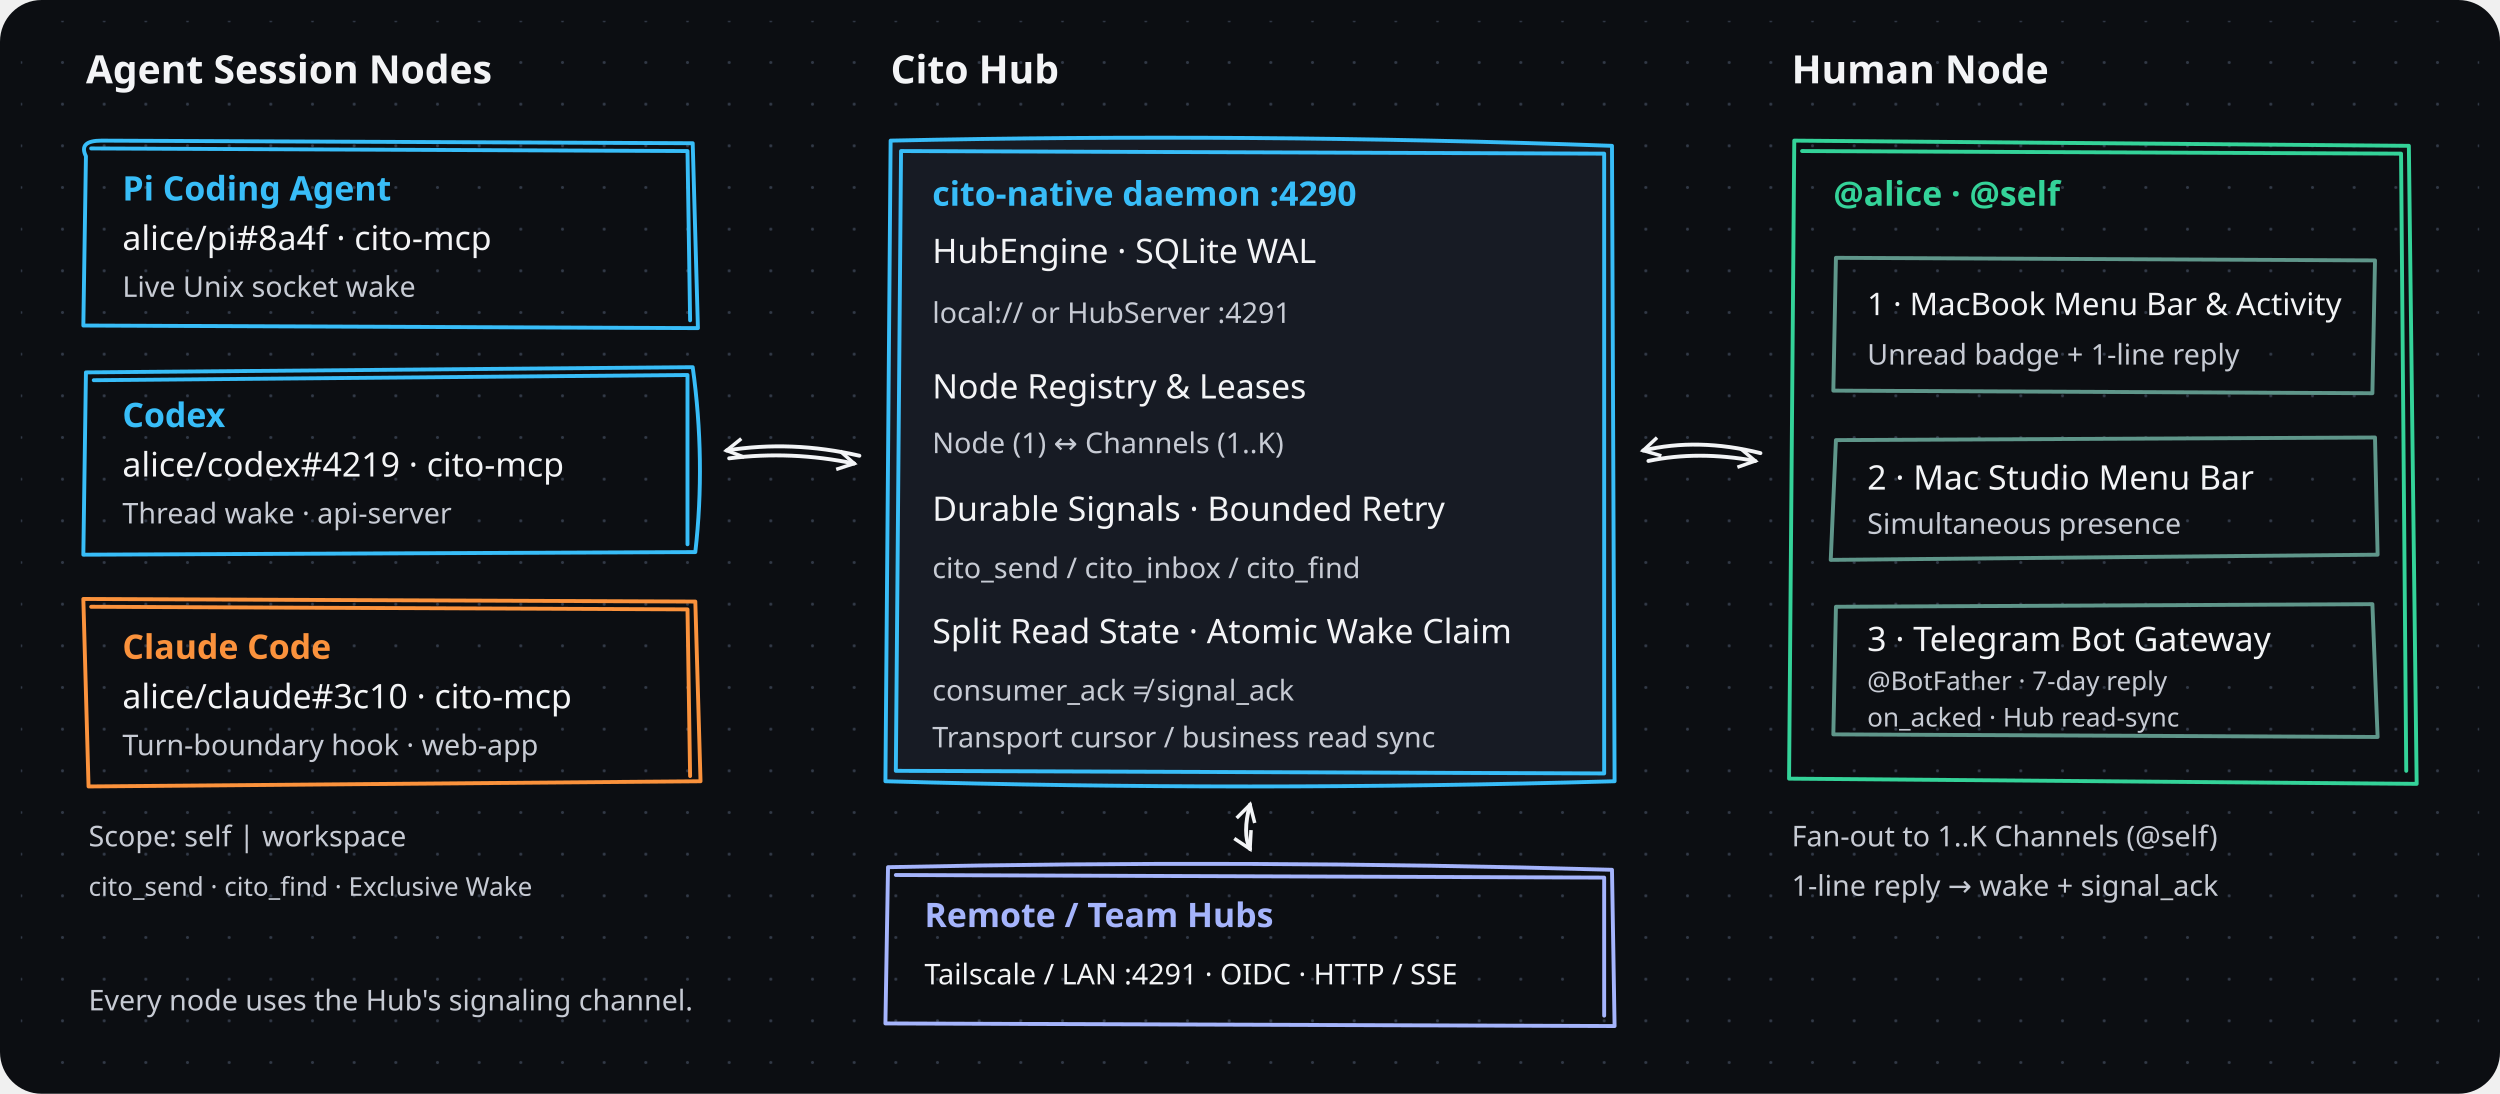
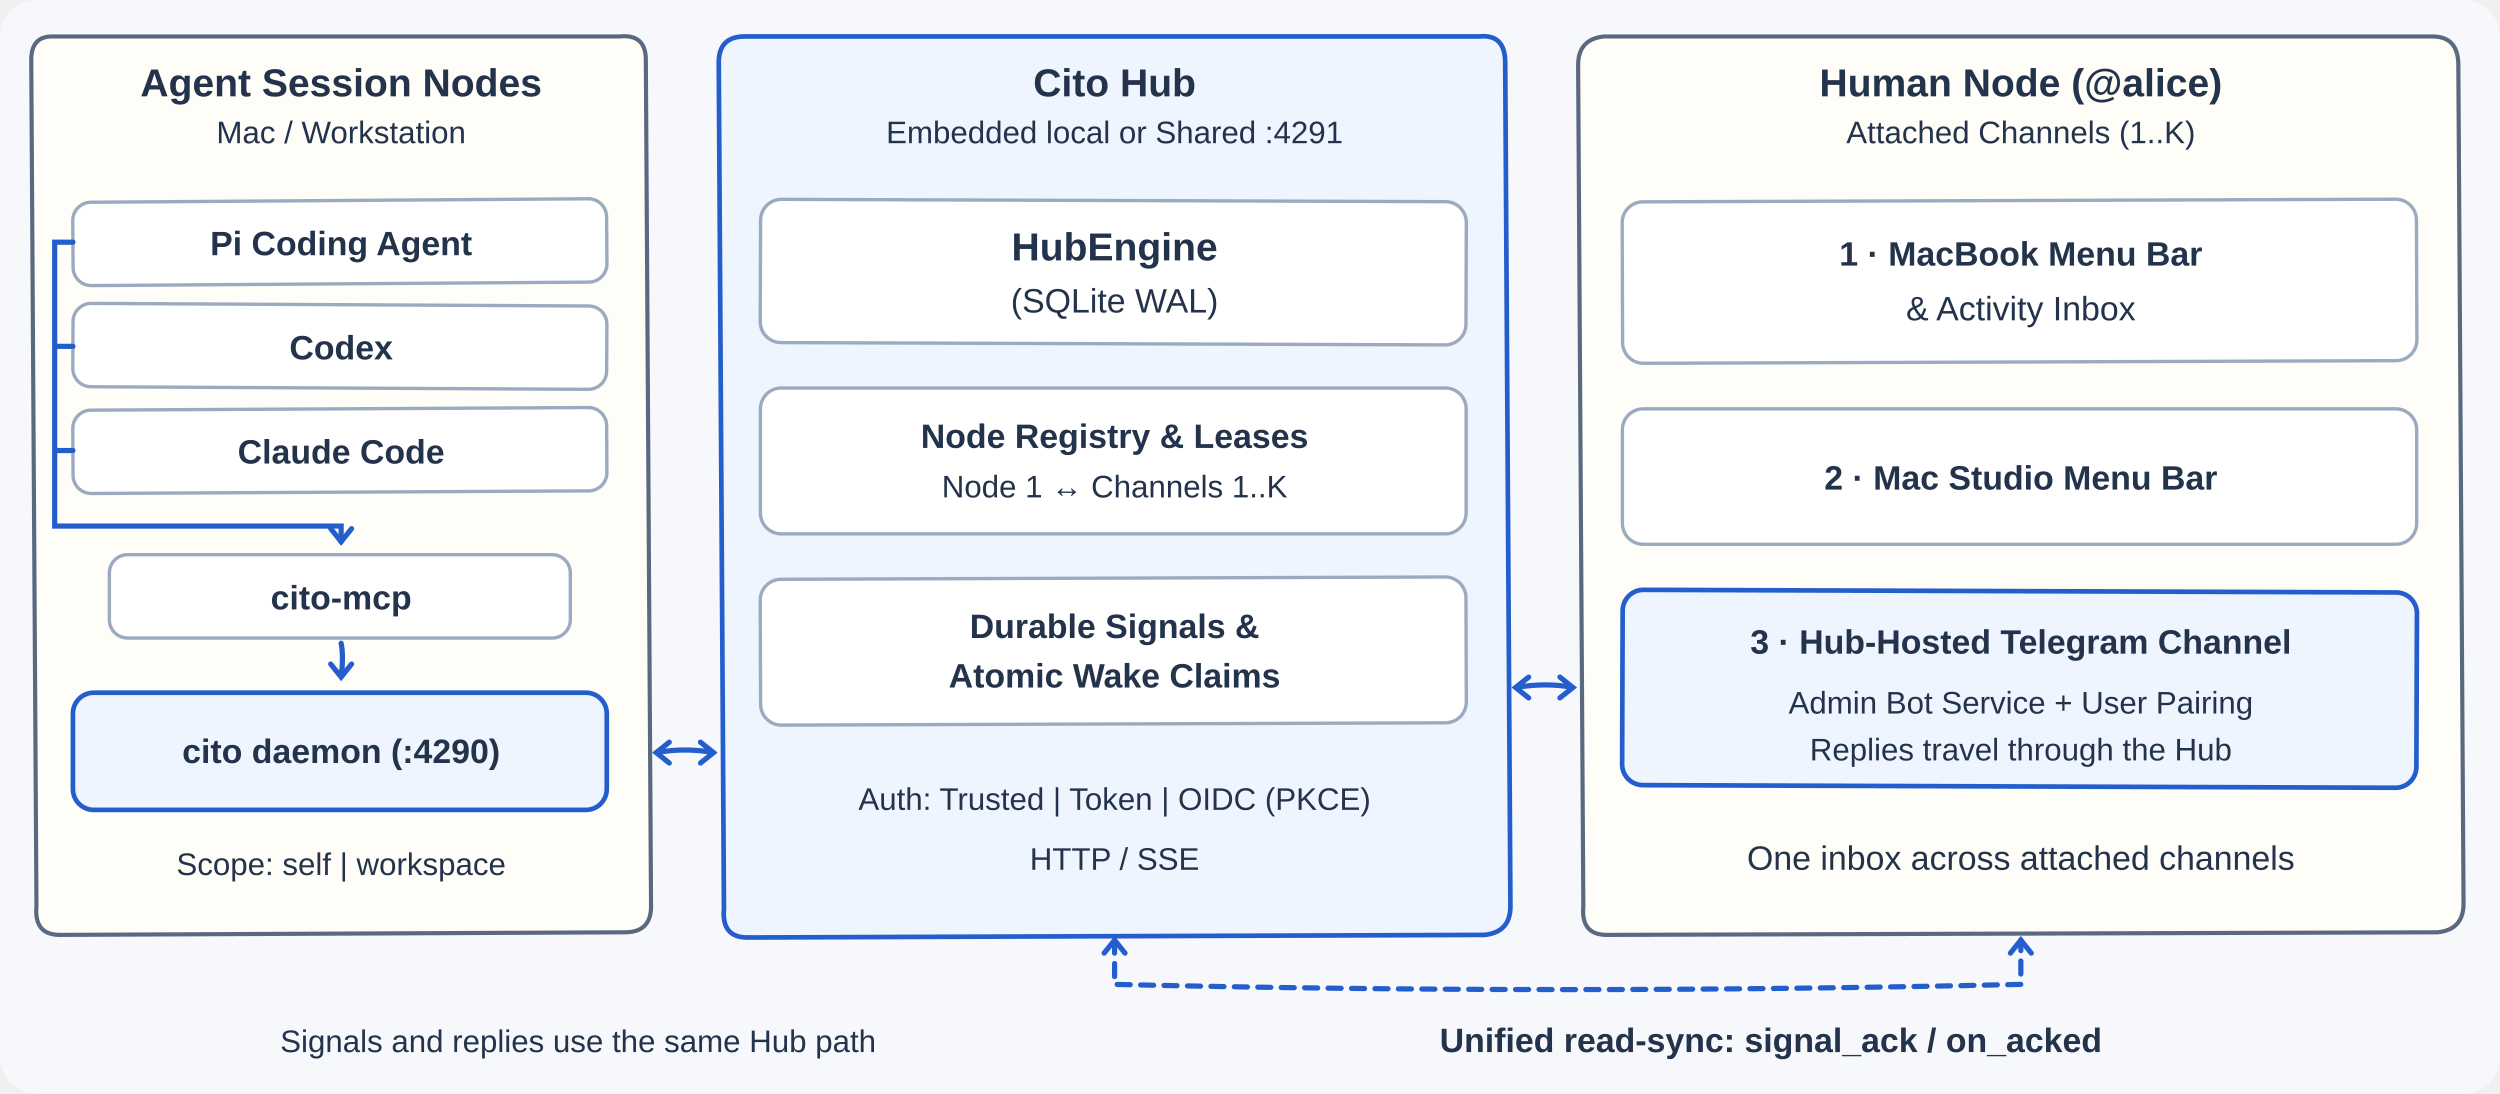
- <svg xmlns="http://www.w3.org/2000/svg" viewBox="0 0 960 420" width="960" height="420" role="img" aria-labelledby="title desc">
+ <svg xmlns="http://www.w3.org/2000/svg" width="960" height="420" viewBox="0 0 960 420" role="img" aria-labelledby="title desc">
  <defs>
-     <pattern id="dots" width="16" height="16" patternUnits="userSpaceOnUse">
-       <circle cx="8" cy="8" r="0.6" fill="#303744" />
-     </pattern>
-     <marker id="arrow" viewBox="0 0 10 10" refX="8" refY="5" markerWidth="6" markerHeight="6" orient="auto-start-reverse">
-       <path d="M 1 1 L 8 5 L 1 9" fill="none" stroke="#F3F4F6" stroke-width="1.5" />
-     </marker>
+     <style>
+       text { font-family: ui-rounded, 'Trebuchet MS', Arial, sans-serif; fill: #23334b; text-anchor: middle; font-size: 13px; }
+       .heading { font-size: 15px; font-weight: 700; }
+       .small { font-size: 12px; }
+       .label { font-weight: 700; }
+       .paper { fill: #fffdf8; stroke: #596980; stroke-width: 1.6; stroke-linejoin: round; }
+       .card { fill: #ffffff; stroke: #9caac0; stroke-width: 1.3; }
+       .hub { fill: #eff5ff; stroke: #245dcc; stroke-width: 1.8; }
+       .flow { fill: none; stroke: #245dcc; stroke-width: 2; stroke-linecap: round;  }
+     </style>
  </defs>
-   <rect width="960" height="420" rx="16" fill="#0C0E12" />
-   <rect x="8" y="8" width="944" height="404" rx="12" fill="url(#dots)" />
-   <g fill="none" stroke-linecap="round" stroke-linejoin="round" stroke-width="1.5">
-     <path d="M33 60 Q30 54 39 54 L266 55 L268 126 L32 125 Z M35 57 L264 58 L265 123" stroke="#38BDF8" />
-     <path d="M33 143 L266 141 Q271 177 267 212 L32 213 Z M36 146 L264 144 L264 209" stroke="#38BDF8" />
-     <path d="M32 230 L267 231 L269 300 L34 302 Z M35 233 L264 234 L265 298" stroke="#FB923C" />
-     <path d="M342 54 Q480 51 619 56 L620 300 Q480 304 340 300 Z M346 58 L616 59 L616 297 L344 296 Z" stroke="#38BDF8" fill="#171B24" />
-     <path d="M689 54 L925 56 L928 301 L687 299 Z M692 58 L922 59 L924 296" stroke="#34D399" />
-     <path d="M705 99 L912 100 L911 151 L704 150 Z M705 169 L912 168 L913 213 L703 215 Z M705 233 L911 232 L913 283 L704 282 Z" stroke="#5F968A" />
-     <path d="M279 173 Q304 169 330 175 M280 176 Q304 173 328 178" stroke="#F3F4F6" marker-start="url(#arrow)" marker-end="url(#arrow)" />
-     <path d="M631 173 Q652 168 676 174 M633 177 Q652 173 674 177" stroke="#F3F4F6" marker-start="url(#arrow)" marker-end="url(#arrow)" />
-     <path d="M341 333 Q480 330 619 334 L620 394 L340 393 Z M344 336 L616 337 L616 390" stroke="#A5B4FC" />
-     <path d="M480 309 Q477 320 480 326" stroke="#F3F4F6" marker-start="url(#arrow)" marker-end="url(#arrow)" />
-   </g>
-   <g fill="#F3F4F6" font-family="ui-rounded, 'SF Pro Rounded', system-ui, sans-serif" font-size="13">
-     <text x="33" y="32" font-size="15" font-weight="600">Agent Session Nodes</text>
-     <text x="47" y="77" fill="#38BDF8" font-weight="600">Pi Coding Agent</text>
-     <text x="47" y="96">alice/pi#8a4f · cito-mcp</text>
-     <text x="47" y="114" font-size="11" fill="#C7CBD4">Live Unix socket wake</text>
-     <text x="47" y="164" fill="#38BDF8" font-weight="600">Codex</text>
-     <text x="47" y="183">alice/codex#4219 · cito-mcp</text>
-     <text x="47" y="201" font-size="11" fill="#C7CBD4">Thread wake · api-server</text>
-     <text x="47" y="253" fill="#FB923C" font-weight="600">Claude Code</text>
-     <text x="47" y="272">alice/claude#3c10 · cito-mcp</text>
-     <text x="47" y="290" font-size="11" fill="#C7CBD4">Turn-boundary hook · web-app</text>
-     <text x="34" y="325" font-size="11" fill="#C7CBD4">Scope: self | workspace</text>
-     <text x="34" y="344" font-size="10" fill="#C7CBD4">cito_send · cito_find · Exclusive Wake</text>
-     <text x="342" y="32" font-size="15" font-weight="600">Cito Hub</text>
-     <text x="358" y="79" font-weight="600" fill="#38BDF8">cito-native daemon :4290</text>
-     <text x="358" y="101">HubEngine · SQLite WAL</text>
-     <text x="358" y="124" font-size="11" fill="#C7CBD4">local:// or HubServer :4291</text>
-     <text x="358" y="153">Node Registry &amp; Leases</text>
-     <text x="358" y="174" font-size="11" fill="#C7CBD4">Node (1) ↔ Channels (1..K)</text>
-     <text x="358" y="200">Durable Signals · Bounded Retry</text>
-     <text x="358" y="222" font-size="11" fill="#C7CBD4">cito_send / cito_inbox / cito_find</text>
-     <text x="358" y="247">Split Read State · Atomic Wake Claim</text>
-     <text x="358" y="269" font-size="11" fill="#C7CBD4">consumer_ack ≠ signal_ack</text>
-     <text x="358" y="287" font-size="11" fill="#C7CBD4">Transport cursor / business read sync</text>
-     <text x="688" y="32" font-size="15" font-weight="600">Human Node</text>
-     <text x="704" y="79" fill="#34D399" font-weight="600">@alice · @self</text>
-     <text x="717" y="121" font-size="12">1 · MacBook Menu Bar &amp; Activity</text>
-     <text x="717" y="140" font-size="11" fill="#C7CBD4">Unread badge + 1-line reply</text>
-     <text x="717" y="188">2 · Mac Studio Menu Bar</text>
-     <text x="717" y="205" font-size="11" fill="#C7CBD4">Simultaneous presence</text>
-     <text x="717" y="250">3 · Telegram Bot Gateway</text>
-     <text x="717" y="265" font-size="10" fill="#C7CBD4">@BotFather · 7-day reply</text>
-     <text x="717" y="279" font-size="10" fill="#C7CBD4">on_acked · Hub read-sync</text>
-     <text x="688" y="325" font-size="11" fill="#C7CBD4">Fan-out to 1..K Channels (@self)</text>
-     <text x="688" y="344" font-size="11" fill="#C7CBD4">1-line reply → wake + signal_ack</text>
-     <text x="355" y="356" fill="#A5B4FC" font-weight="600">Remote / Team Hubs</text>
-     <text x="355" y="378" font-size="11">Tailscale / LAN :4291 · OIDC · HTTP / SSE</text>
-     <text x="34" y="388" font-size="11" fill="#C7CBD4">Every node uses the Hub's signaling channel.</text>
-   </g>
+   <rect width="960" height="420" rx="14" fill="#f7f8fc" />
+   <path class="paper" d="M20 14 Q12 14 12 23 L14 348 Q13 359 23 359 L240 358 Q250 358 250 348 L248 23 Q248 13 238 14 Z" />
+   <path class="hub" d="M286 14 Q276 14 276 24 L278 349 Q277 360 287 360 L570 359 Q580 358 580 348 L578 24 Q578 13 568 14 Z" />
+   <path class="paper" d="M616 14 Q606 15 606 25 L608 348 Q607 359 617 359 L936 358 Q946 357 946 347 L944 25 Q944 14 934 14 Z" />
+   <text class="heading" x="131" y="37">Agent Session Nodes</text>
+   <text class="small" x="131" y="55">Mac / Workstation</text>
+   <rect class="card" x="28" y="77" width="205" height="32" rx="7" transform="rotate(-0.4 130 93)" />
+   <text class="label" x="131" y="98">Pi Coding Agent</text>
+   <rect class="card" x="28" y="117" width="205" height="32" rx="7" transform="rotate(0.3 130 133)" />
+   <text class="label" x="131" y="138">Codex</text>
+   <rect class="card" x="28" y="157" width="205" height="32" rx="7" transform="rotate(-0.3 130 173)" />
+   <text class="label" x="131" y="178">Claude Code</text>
+   <path class="flow" d="M28 93 L21 93 L21 202 L131 202 L131 208 M28 133 L21 133 M28 173 L21 173" />
+   <path class="flow" d="M127 203 L131 208 L135 203" />
+   <rect class="card" x="42" y="213" width="177" height="32" rx="7" />
+   <text class="label" x="131" y="234">cito-mcp</text>
+   <path class="flow" d="M131 247 Q132 252 131 260 M127 255 L131 260 L135 255" />
+   <rect class="hub" x="28" y="266" width="205" height="45" rx="8" />
+   <text class="label" x="131" y="293">cito daemon (:4290)</text>
+   <text class="small" x="131" y="336">Scope: self | workspace</text>
+   <text class="heading" x="428" y="37">Cito Hub</text>
+   <text class="small" x="428" y="55">Embedded local or Shared :4291</text>
+   <rect class="card" x="292" y="77" width="271" height="55" rx="8" transform="rotate(0.2 428 105)" />
+   <text class="heading" x="428" y="100">HubEngine</text>
+   <text x="428" y="120">(SQLite WAL)</text>
+   <rect class="card" x="292" y="149" width="271" height="56" rx="8" />
+   <text class="label" x="428" y="172">Node Registry &amp; Leases</text>
+   <text class="small" x="428" y="191">Node 1 ↔ Channels 1..K</text>
+   <rect class="card" x="292" y="222" width="271" height="56" rx="8" transform="rotate(-0.2 428 250)" />
+   <text class="label" x="428" y="245">Durable Signals &amp;</text>
+   <text class="label" x="428" y="264">Atomic Wake Claims</text>
+   <text class="small" x="428" y="311">Auth: Trusted | Token | OIDC (PKCE)</text>
+   <text class="small" x="428" y="334">HTTP / SSE</text>
+   <text class="heading" x="776" y="37">Human Node (@alice)</text>
+   <text class="small" x="776" y="55">Attached Channels (1..K)</text>
+   <rect class="card" x="623" y="77" width="305" height="62" rx="8" transform="rotate(-0.2 776 108)" />
+   <text class="label" x="776" y="102">1 · MacBook Menu Bar</text>
+   <text x="776" y="123">&amp; Activity Inbox</text>
+   <rect class="card" x="623" y="157" width="305" height="52" rx="8" />
+   <text class="label" x="776" y="188">2 · Mac Studio Menu Bar</text>
+   <rect class="hub" x="623" y="227" width="305" height="75" rx="8" transform="rotate(0.2 776 264)" />
+   <text class="label" x="776" y="251">3 · Hub-Hosted Telegram Channel</text>
+   <text class="small" x="776" y="274">Admin Bot Service + User Pairing</text>
+   <text class="small" x="776" y="292">Replies travel through the Hub</text>
+   <text x="776" y="334">One inbox across attached channels</text>
+   <path class="flow" d="M252 289 Q263 287 274 289 M257 285 L252 289 L257 293 M269 285 L274 289 L269 293" />
+   <path class="flow" d="M582 264 Q594 262 604 264 M587 260 L582 264 L587 268 M599 260 L604 264 L599 268" />
+   <path class="flow" stroke-dasharray="5 4" d="M428 361 L428 378 Q600 382 776 378 L776 361" />
+   <path class="flow" d="M424 366 L428 361 L432 366 M772 366 L776 361 L780 366" />
+   <text class="small" x="222" y="404">Signals and replies use the same Hub path</text>
+   <text class="label" x="680" y="404">Unified read-sync: signal_ack / on_acked</text>
</svg>
